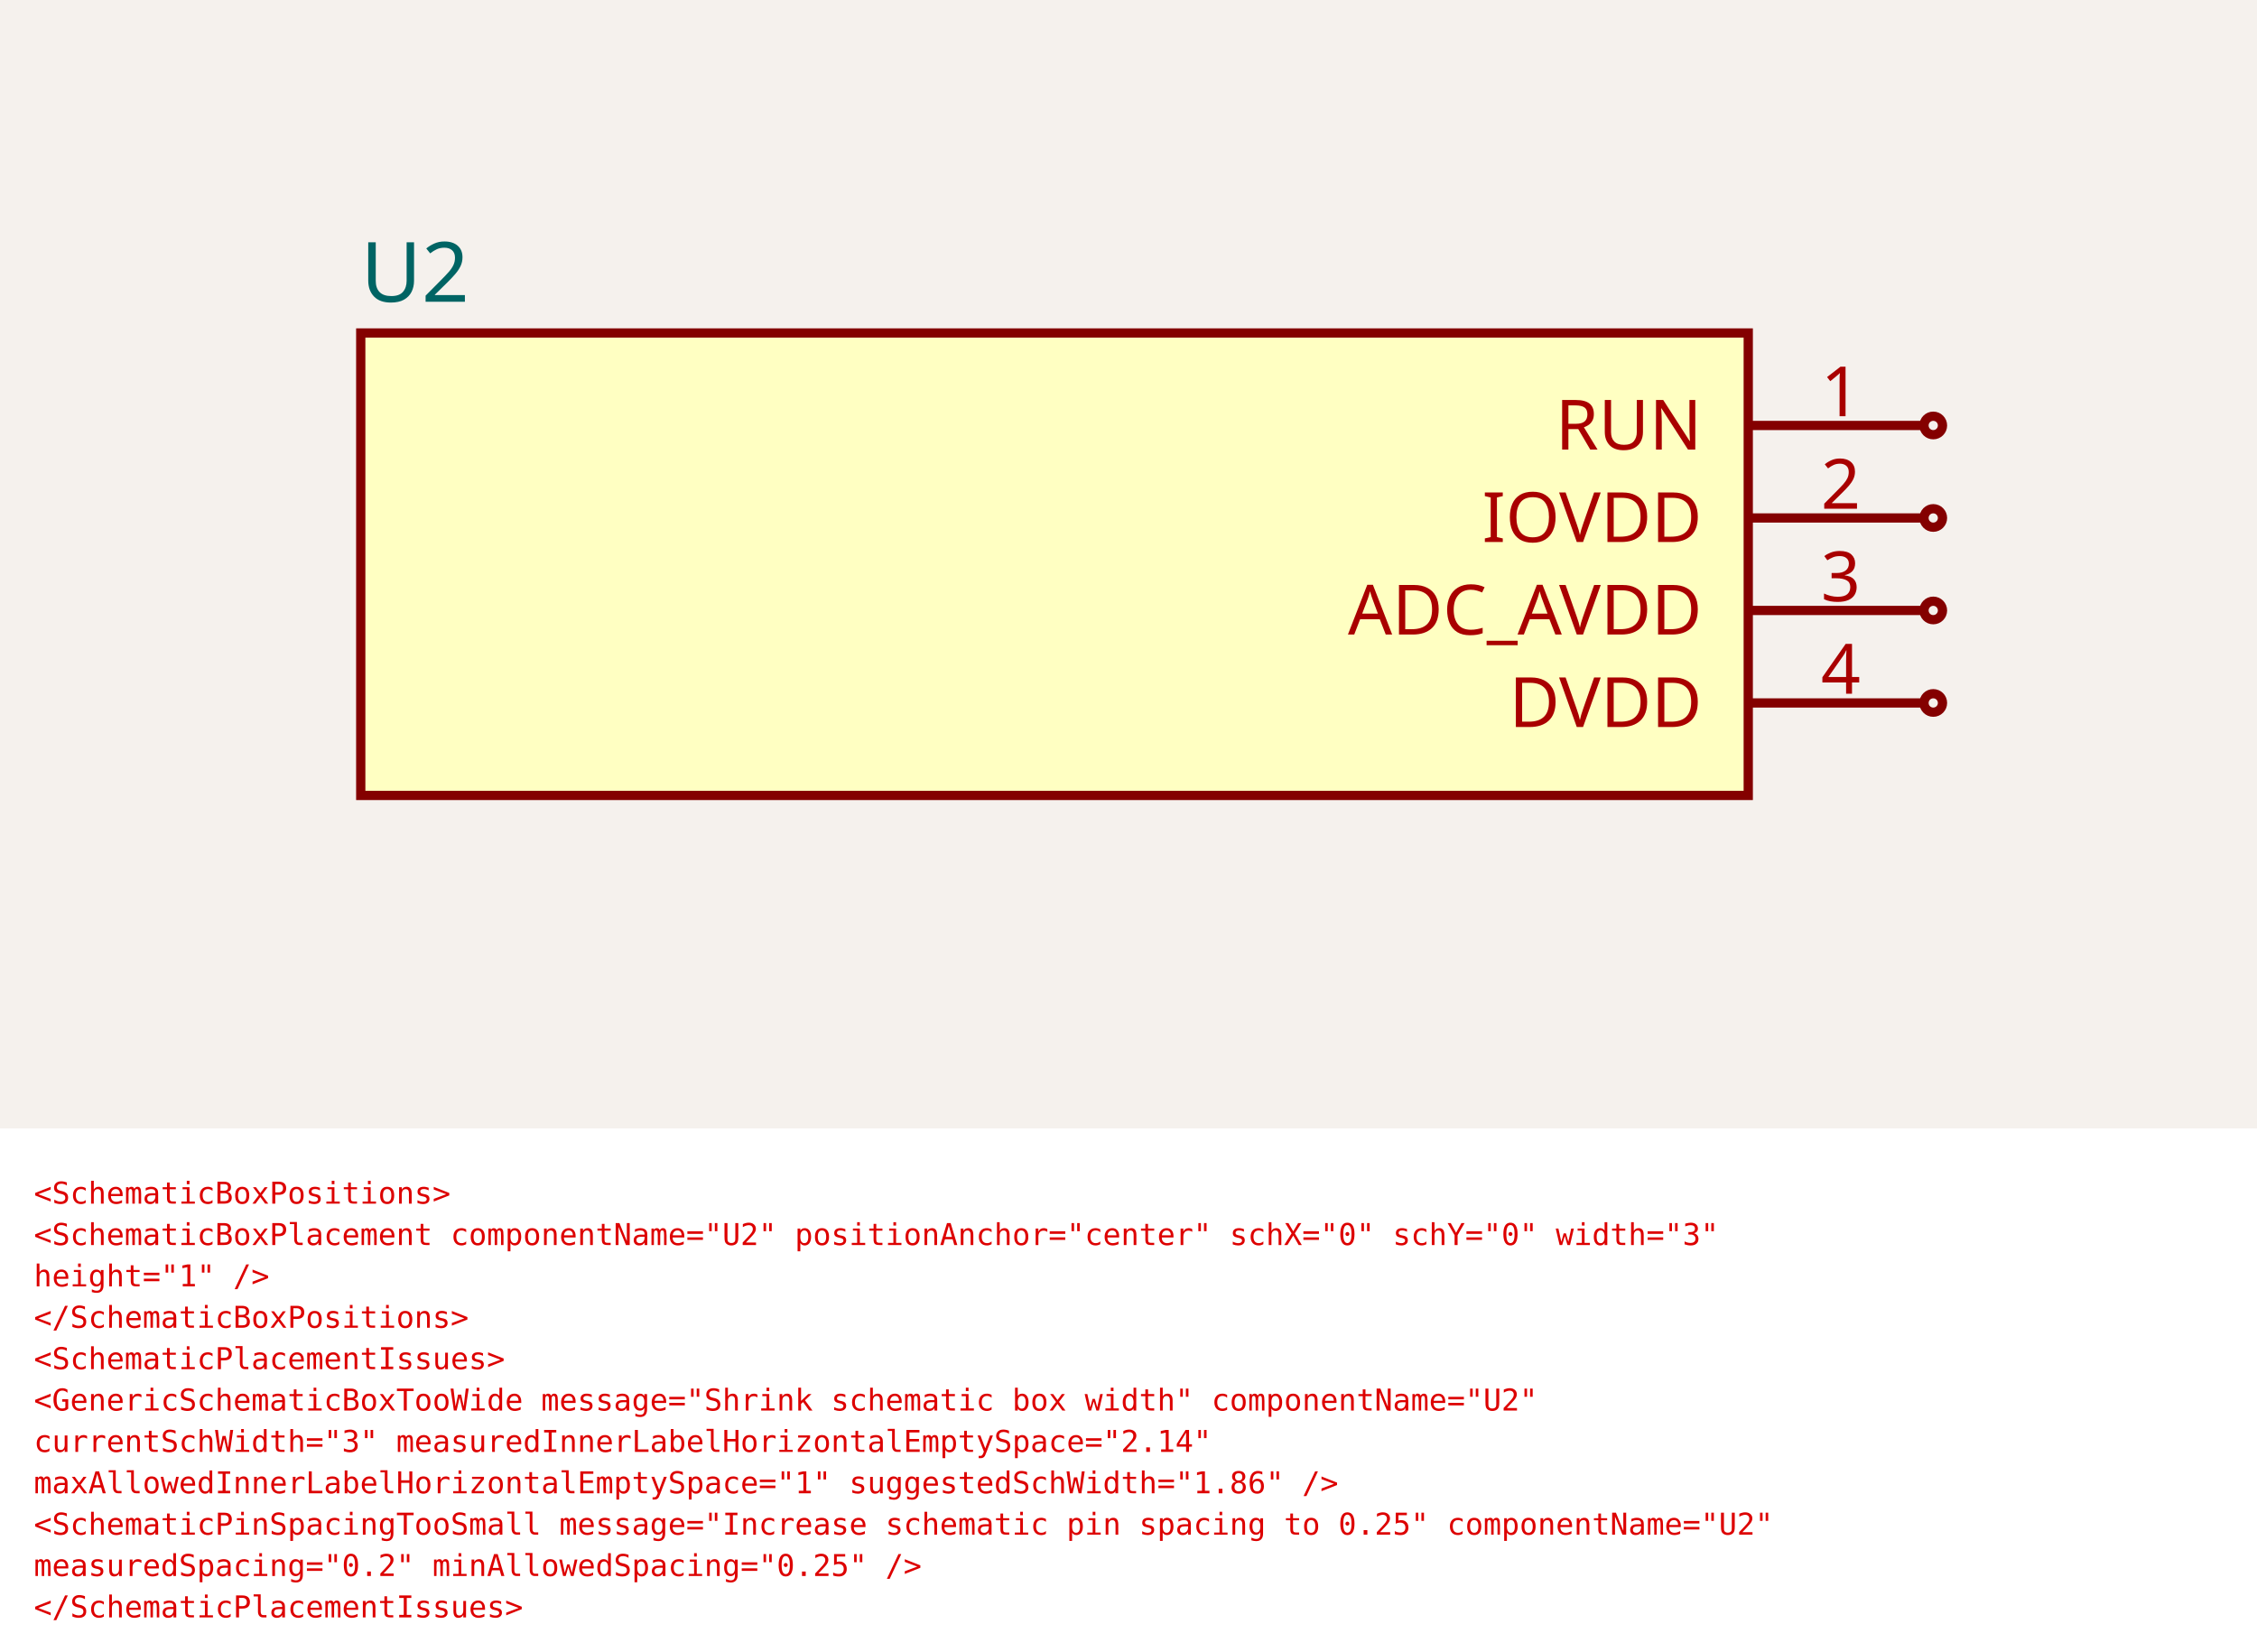
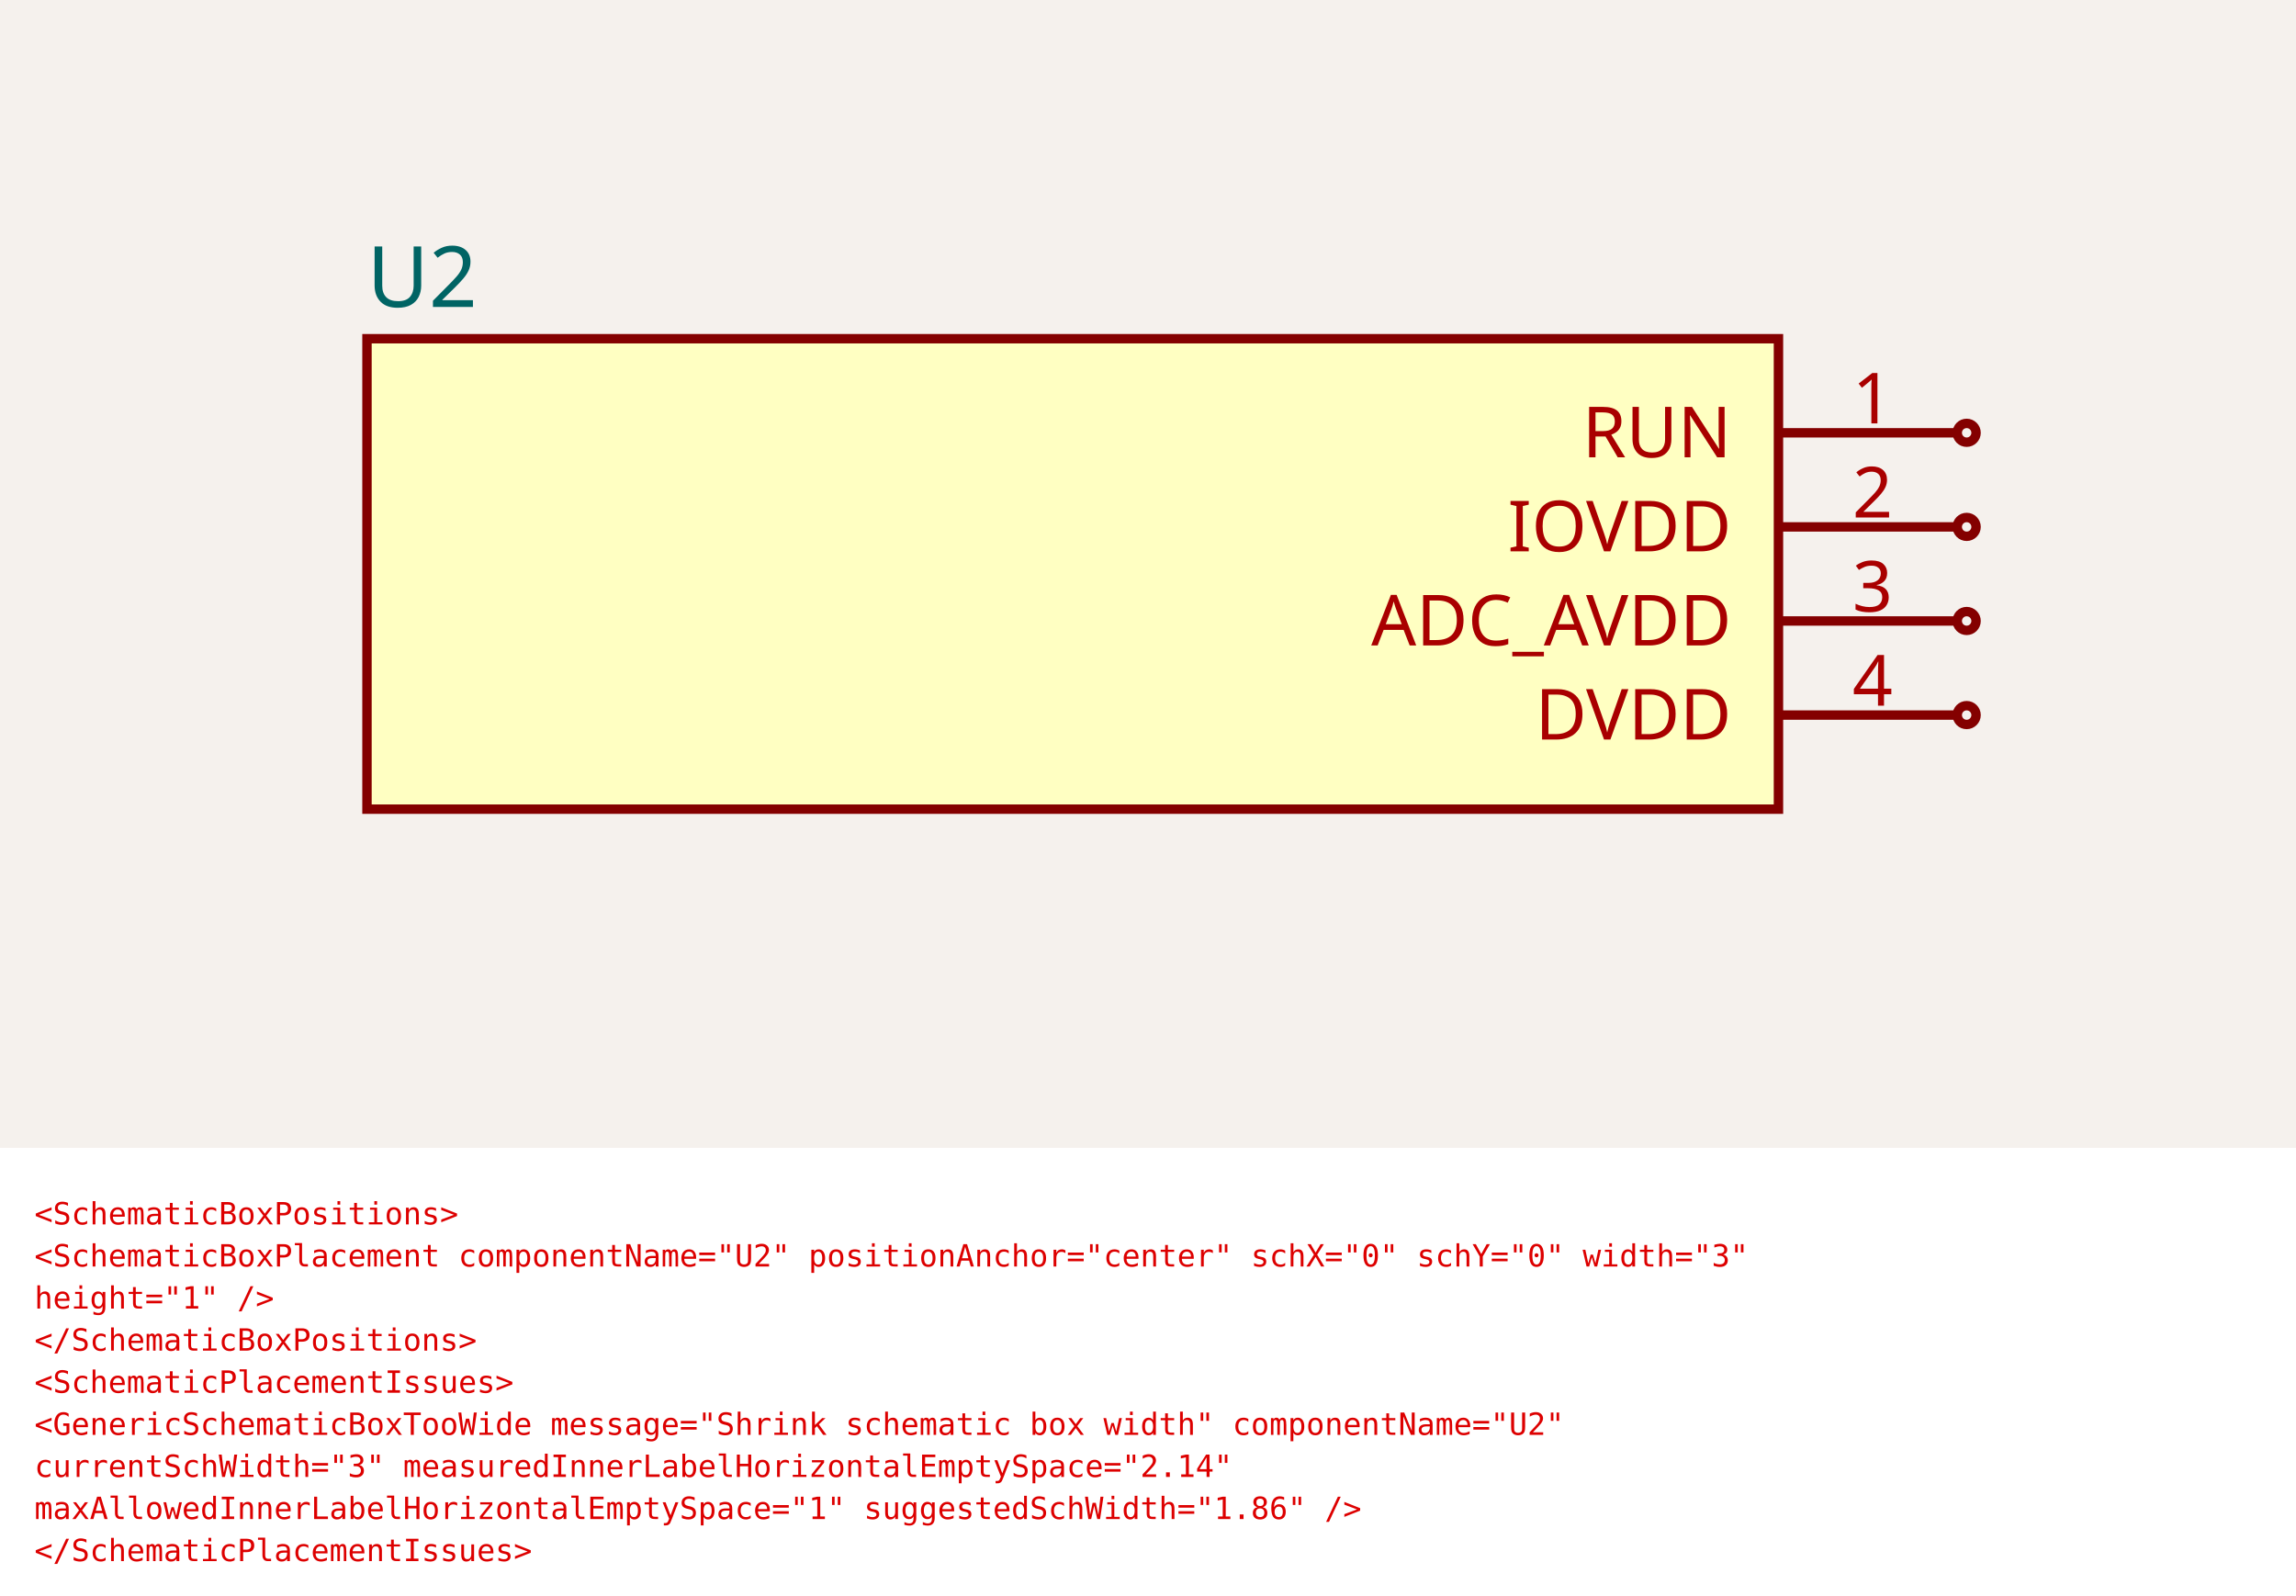
- <svg xmlns="http://www.w3.org/2000/svg" width="1200" height="878" viewBox="0 0 1200 878" role="img" aria-label="schematic analysis fixture">
+ <svg xmlns="http://www.w3.org/2000/svg" width="1200" height="834" viewBox="0 0 1200 834" role="img" aria-label="schematic analysis fixture">
  <g transform="translate(0, 0)">
    <style>
              .boundary { fill: rgb(245, 241, 237); }
              .schematic-boundary { fill: none; stroke: #fff; }
              .component { fill: none; stroke: rgb(132, 0, 0); }
              .chip { fill: rgb(255, 255, 194); stroke: rgb(132, 0, 0); }
              .component-pin { fill: none; stroke: rgb(132, 0, 0); }
              /* Basic per-trace hover fallback */
              .trace:hover {
                filter: invert(1);
              }
              .trace:hover .trace-crossing-outline {
                opacity: 0;
              }
              .trace:hover .trace-junction {
                filter: invert(1);
              }
              /* Net-hover highlighting: when a trace or its overlays are hovered,
                 invert color for all traces (base + overlays) sharing the same
                 subcircuit connectivity key. Also hide crossing outline during hover. */
              
              .text { font-family: sans-serif; fill: rgb(0, 150, 0); }
              .pin-number { fill: rgb(169, 0, 0); }
              .port-label { fill: rgb(0, 100, 100); }
              .component-name { fill: rgb(0, 100, 100); }
            </style>
    <rect class="boundary" x="0" y="0" width="1200" height="600" />
    <g data-circuit-json-type="schematic_component" data-schematic-component-id="schematic_component_0">
      <rect class="component chip" x="191.803" y="177.049" width="737.705" height="245.902" stroke-width="4.918px" fill="rgb(255, 255, 194)" stroke="rgb(132, 0, 0)" />
      <rect class="component-overlay" x="191.803" y="177.049" width="737.705" height="245.902" fill="transparent" />
      <text x="191.803" y="454.918" fill="#006464" text-anchor="start" dominant-baseline="middle" font-family="sans-serif" font-size="44.262px" transform="rotate(0, 191.8033, 454.918)" />
      <text x="191.803" y="145.082" fill="#006464" text-anchor="start" dominant-baseline="middle" font-family="sans-serif" font-size="44.262px" transform="rotate(0, 191.8033, 145.082)">U2</text>
      <line class="component-pin" x1="929.508" y1="226.23" x2="1022.951" y2="226.23" stroke-width="4.918px" />
      <g data-schematic-port-id="source_port_0">
        <circle class="component-pin" cx="1027.869" cy="226.23" r="4.918" stroke-width="4.918px" />
        <rect x="1022.951" y="221.311" width="9.836" height="9.836" opacity="0" />
      </g>
      <text class="pin-number" x="978.689" y="221.311" style="font-family: sans-serif;" fill="rgb(169, 0, 0)" text-anchor="middle" dominant-baseline="auto" font-size="36.885px" transform="">1</text>
      <text class="pin-number" x="904.918" y="226.23" style="font-family: sans-serif;" fill="rgb(169, 0, 0)" text-anchor="end" dominant-baseline="middle" font-size="36.885px" transform="">RUN</text>
      <line class="component-pin" x1="929.508" y1="275.41" x2="1022.951" y2="275.41" stroke-width="4.918px" />
      <g data-schematic-port-id="source_port_1">
        <circle class="component-pin" cx="1027.869" cy="275.41" r="4.918" stroke-width="4.918px" />
        <rect x="1022.951" y="270.492" width="9.836" height="9.836" opacity="0" />
      </g>
      <text class="pin-number" x="978.689" y="270.492" style="font-family: sans-serif;" fill="rgb(169, 0, 0)" text-anchor="middle" dominant-baseline="auto" font-size="36.885px" transform="">2</text>
      <text class="pin-number" x="904.918" y="275.41" style="font-family: sans-serif;" fill="rgb(169, 0, 0)" text-anchor="end" dominant-baseline="middle" font-size="36.885px" transform="">IOVDD</text>
      <line class="component-pin" x1="929.508" y1="324.59" x2="1022.951" y2="324.59" stroke-width="4.918px" />
      <g data-schematic-port-id="source_port_2">
        <circle class="component-pin" cx="1027.869" cy="324.59" r="4.918" stroke-width="4.918px" />
        <rect x="1022.951" y="319.672" width="9.836" height="9.836" opacity="0" />
      </g>
      <text class="pin-number" x="978.689" y="319.672" style="font-family: sans-serif;" fill="rgb(169, 0, 0)" text-anchor="middle" dominant-baseline="auto" font-size="36.885px" transform="">3</text>
      <text class="pin-number" x="904.918" y="324.59" style="font-family: sans-serif;" fill="rgb(169, 0, 0)" text-anchor="end" dominant-baseline="middle" font-size="36.885px" transform="">ADC_AVDD</text>
      <line class="component-pin" x1="929.508" y1="373.77" x2="1022.951" y2="373.77" stroke-width="4.918px" />
      <g data-schematic-port-id="source_port_3">
        <circle class="component-pin" cx="1027.869" cy="373.77" r="4.918" stroke-width="4.918px" />
        <rect x="1022.951" y="368.852" width="9.836" height="9.836" opacity="0" />
      </g>
      <text class="pin-number" x="978.689" y="368.852" style="font-family: sans-serif;" fill="rgb(169, 0, 0)" text-anchor="middle" dominant-baseline="auto" font-size="36.885px" transform="">4</text>
      <text class="pin-number" x="904.918" y="373.77" style="font-family: sans-serif;" fill="rgb(169, 0, 0)" text-anchor="end" dominant-baseline="middle" font-size="36.885px" transform="">DVDD</text>
    </g>
    <g class="schematic-port-hover" data-schematic-port-id="source_port_0">
      <circle cx="1027.869" cy="226.23" r="9.836" fill="red" opacity="0" />
    </g>
    <g class="schematic-port-hover" data-schematic-port-id="source_port_1">
      <circle cx="1027.869" cy="275.41" r="9.836" fill="red" opacity="0" />
    </g>
    <g class="schematic-port-hover" data-schematic-port-id="source_port_2">
      <circle cx="1027.869" cy="324.59" r="9.836" fill="red" opacity="0" />
    </g>
    <g class="schematic-port-hover" data-schematic-port-id="source_port_3">
      <circle cx="1027.869" cy="373.77" r="9.836" fill="red" opacity="0" />
    </g>
  </g>
  <g transform="translate(0, 600) scale(1, 1) translate(0, 0)">
    <rect width="100%" height="100%" fill="#fff" />
    <text x="18" y="40" fill="#d00" font-family="Menlo, Consolas, monospace" font-size="16">
      <tspan x="18" dy="0">&lt;SchematicBoxPositions&gt;</tspan>
      <tspan x="18" dy="22">&lt;SchematicBoxPlacement componentName="U2" positionAnchor="center" schX="0" schY="0" width="3"</tspan>
      <tspan x="18" dy="22">  height="1" /&gt;</tspan>
      <tspan x="18" dy="22">&lt;/SchematicBoxPositions&gt;</tspan>
      <tspan x="18" dy="22">&lt;SchematicPlacementIssues&gt;</tspan>
      <tspan x="18" dy="22">&lt;GenericSchematicBoxTooWide message="Shrink schematic box width" componentName="U2"</tspan>
      <tspan x="18" dy="22">  currentSchWidth="3" measuredInnerLabelHorizontalEmptySpace="2.14"</tspan>
      <tspan x="18" dy="22">  maxAllowedInnerLabelHorizontalEmptySpace="1" suggestedSchWidth="1.86" /&gt;</tspan>
-       <tspan x="18" dy="22">&lt;SchematicPinSpacingTooSmall message="Increase schematic pin spacing to 0.25" componentName="U2"</tspan>
-       <tspan x="18" dy="22">  measuredSpacing="0.2" minAllowedSpacing="0.25" /&gt;</tspan>
      <tspan x="18" dy="22">&lt;/SchematicPlacementIssues&gt;</tspan>
    </text>
  </g>
</svg>
